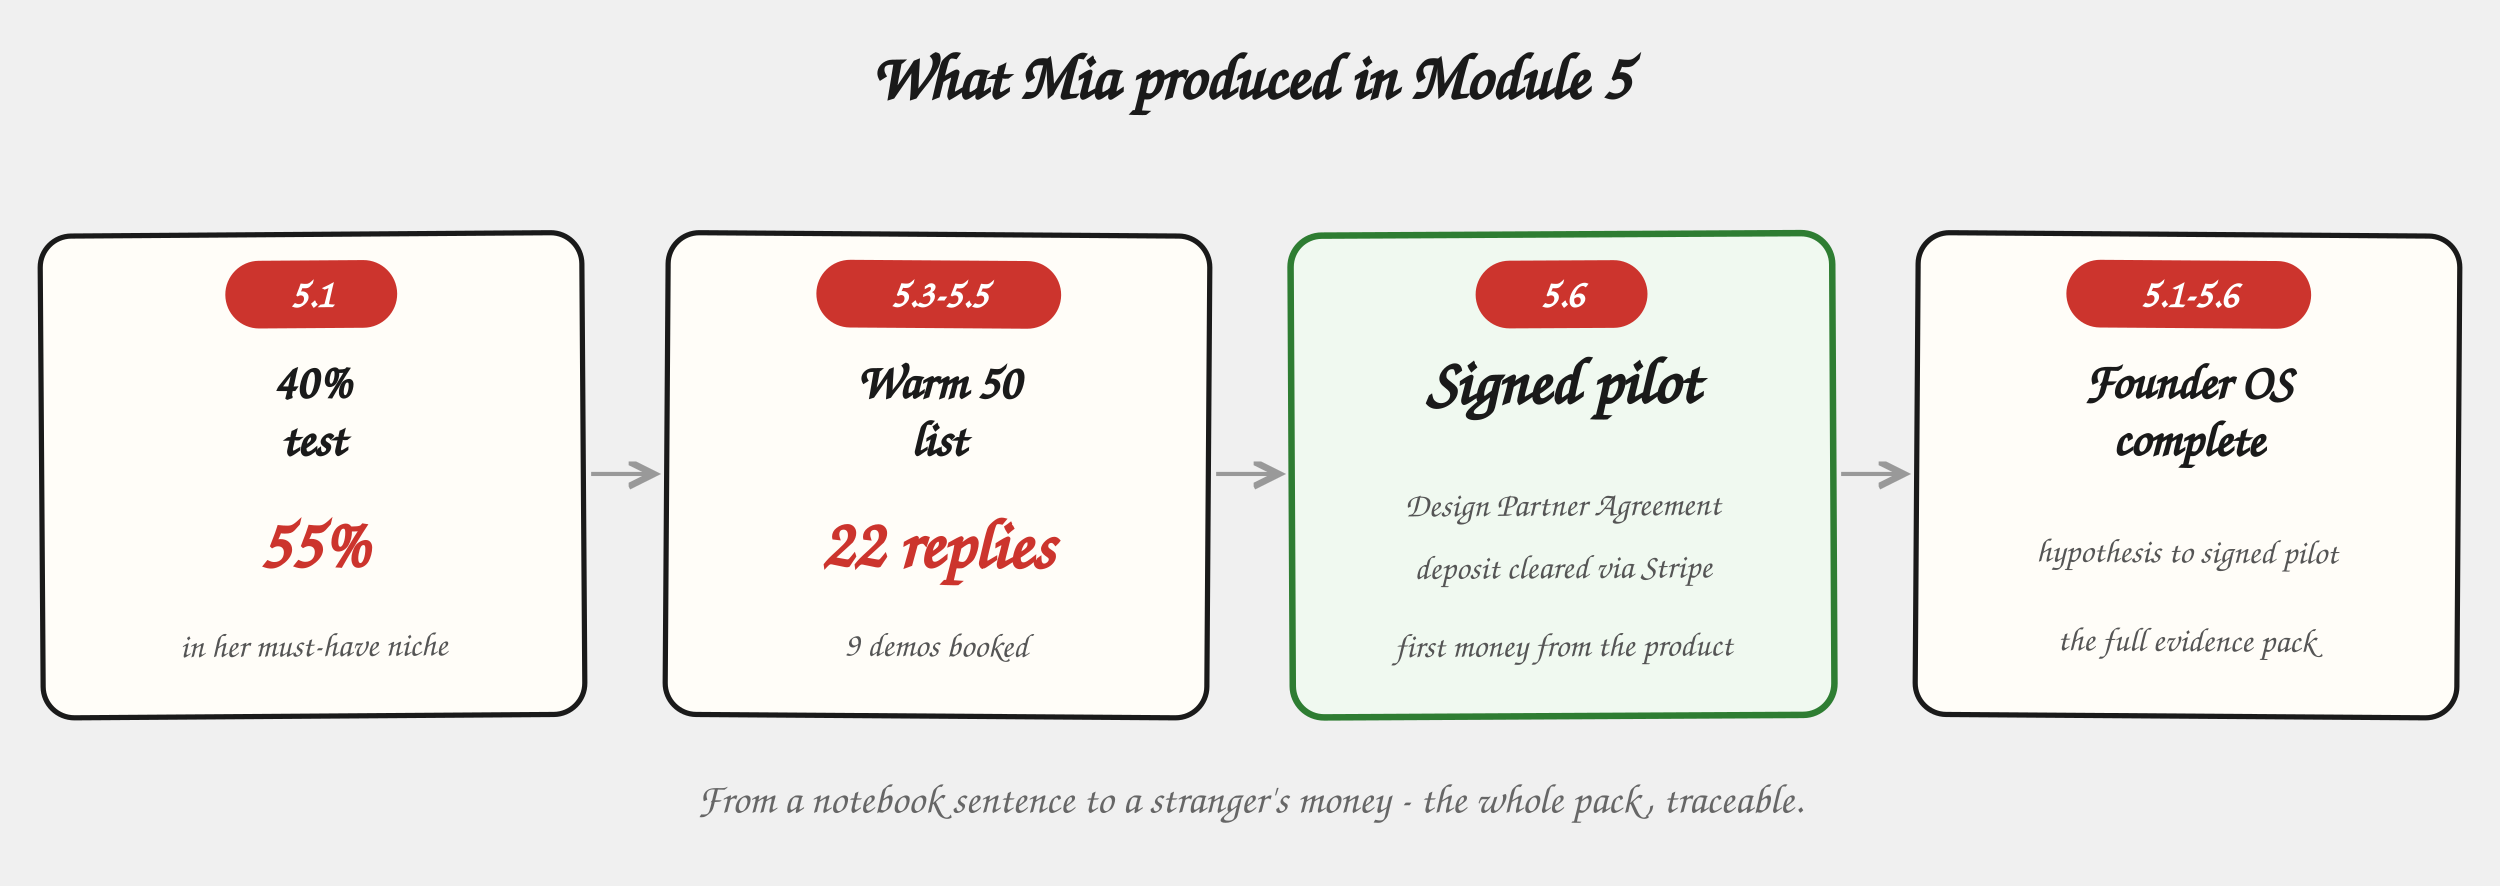
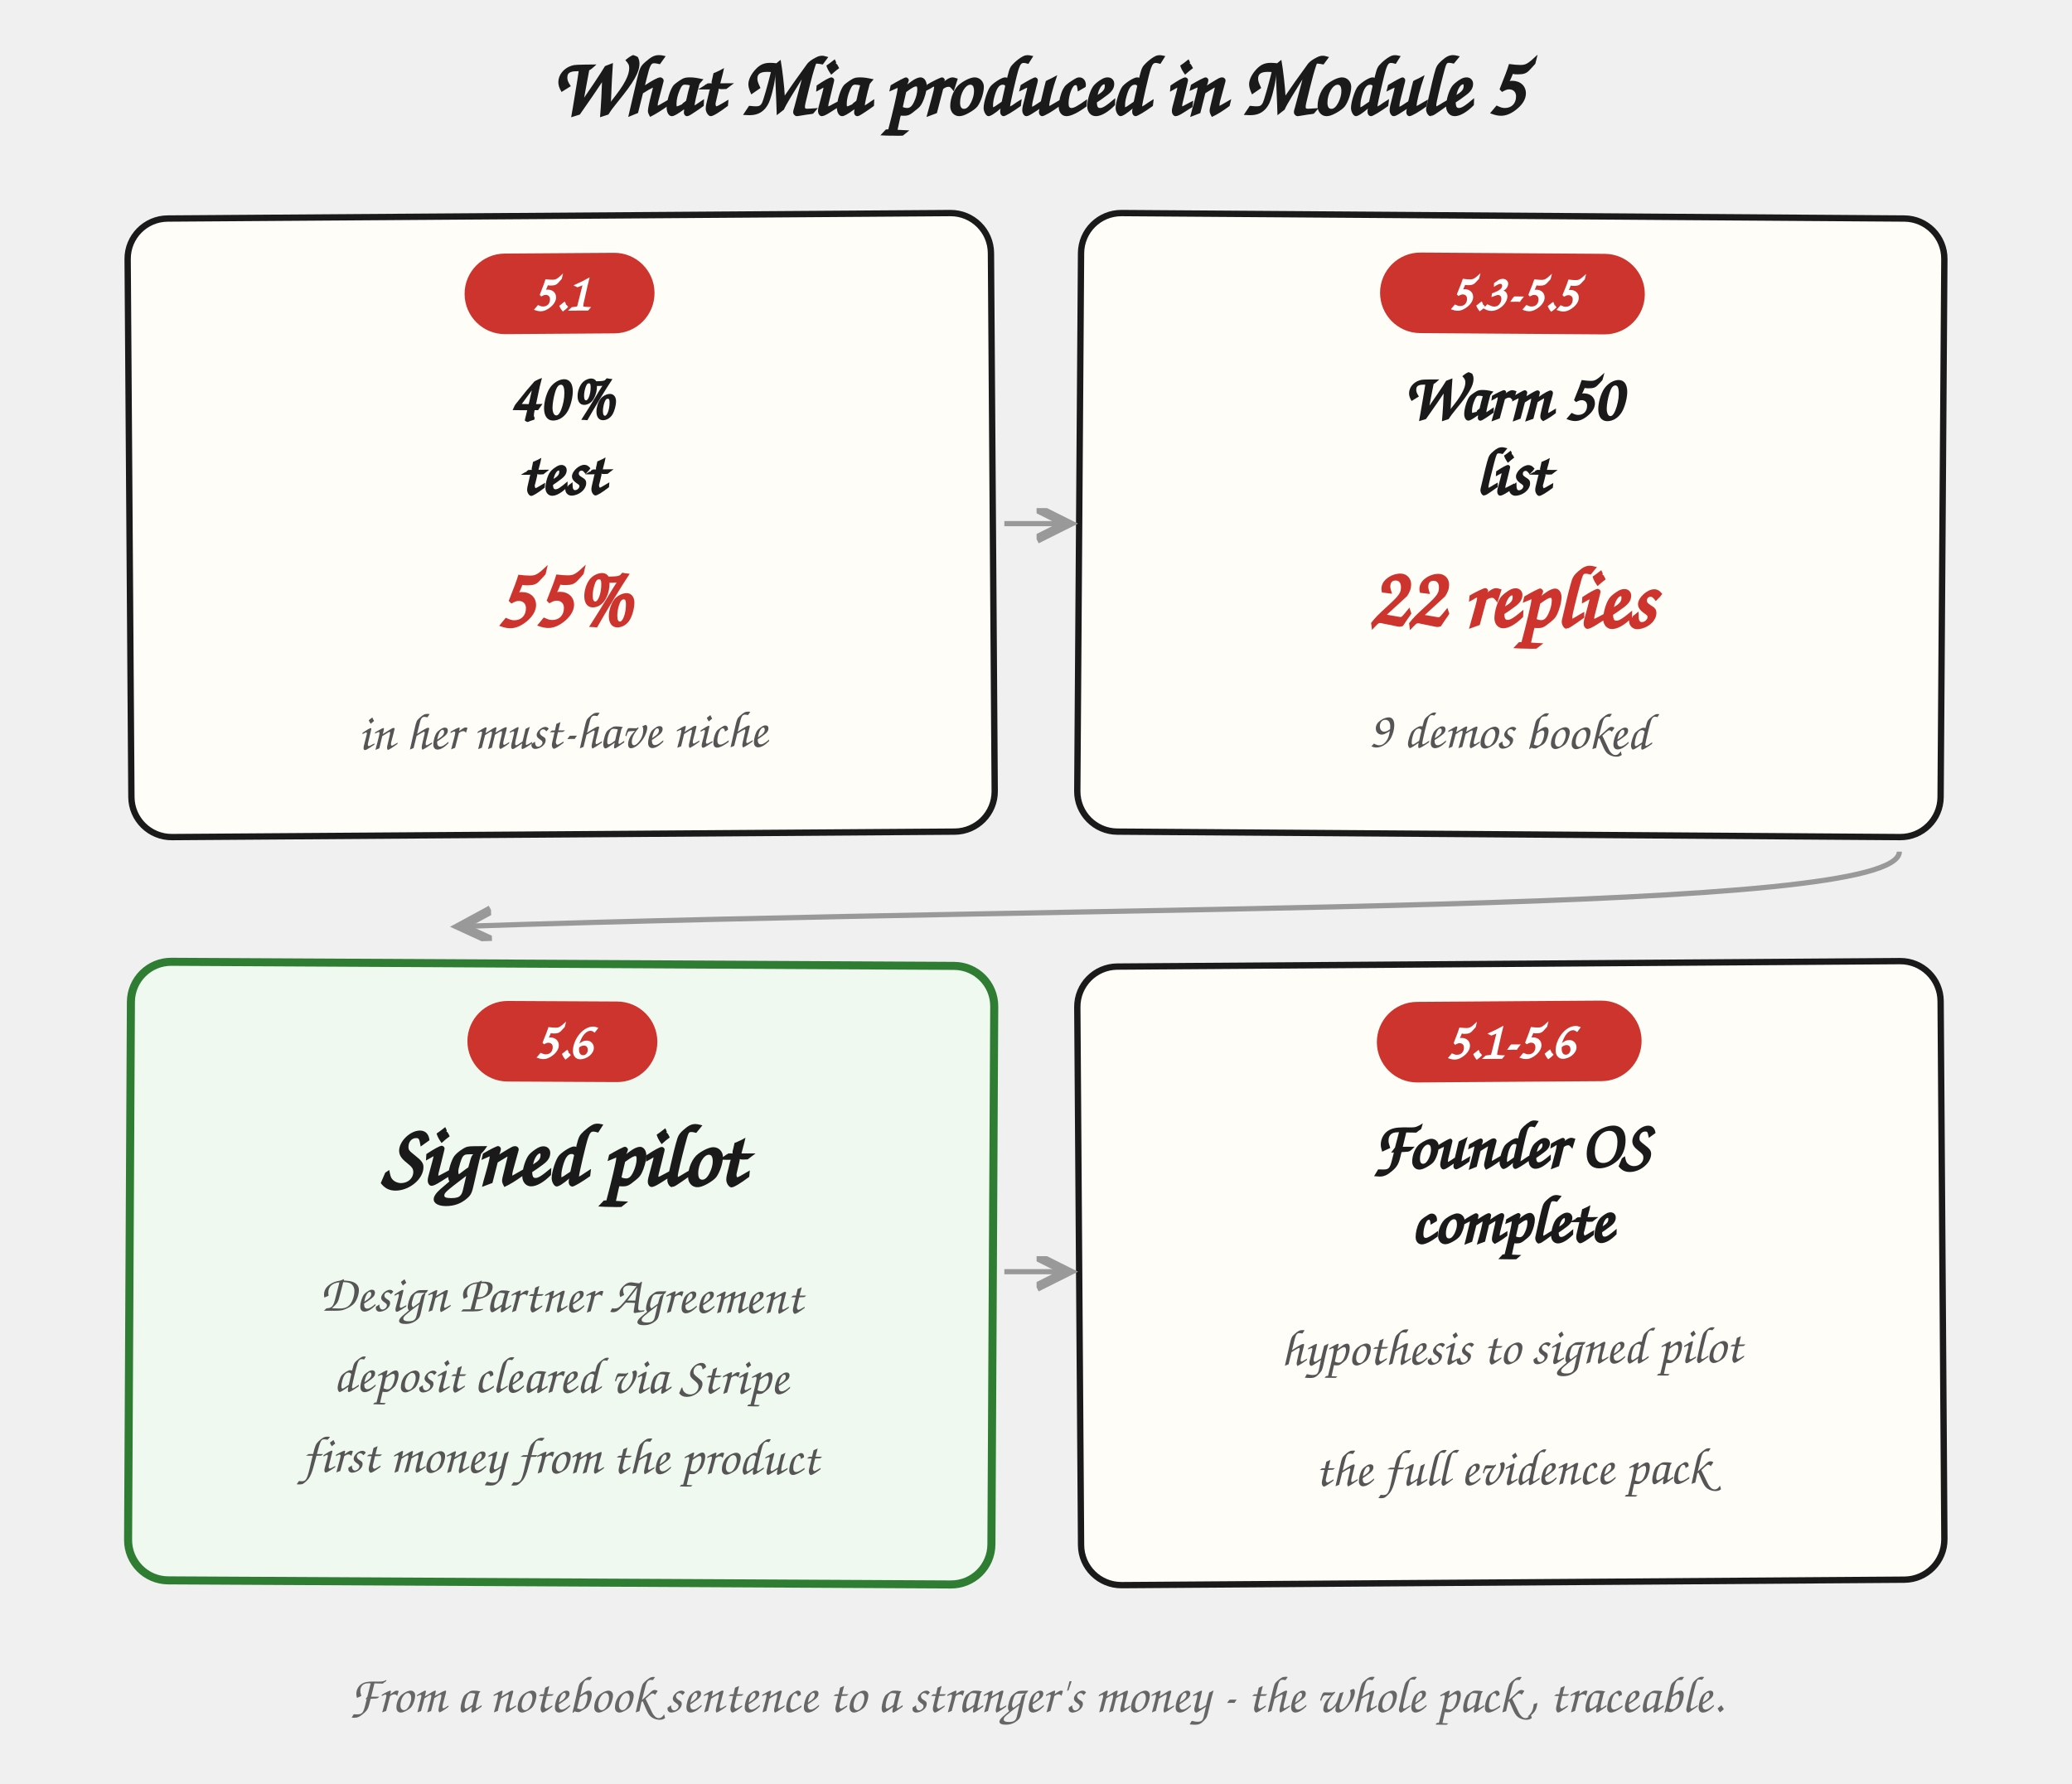
- <svg xmlns="http://www.w3.org/2000/svg" viewBox="0 0 960 340" role="img" aria-labelledby="m5-trail-title">
+ <svg xmlns="http://www.w3.org/2000/svg" viewBox="0 0 720 620" role="img" aria-labelledby="m5-trail-title">
  <defs>
    <style>
-       .h      { font-family: "Caveat", "Patrick Hand", "Comic Sans MS", cursive; font-size: 25px; fill: #1a1a1a; font-weight: 700; }
-       .foot   { font-family: "Caveat", "Patrick Hand", "Comic Sans MS", cursive; font-size: 16px; fill: #666; font-style: italic; }
-       .chip   { font-family: "Caveat", "Patrick Hand", "Comic Sans MS", cursive; font-size: 15px; fill: #ffffff; font-weight: 700; }
-       .title  { font-family: "Caveat", "Patrick Hand", "Comic Sans MS", cursive; font-size: 19px; fill: #1a1a1a; font-weight: 700; }
-       .big    { font-family: "Caveat", "Patrick Hand", "Comic Sans MS", cursive; font-size: 27px; fill: #cc342d; font-weight: 700; }
-       .pbig   { font-family: "Caveat", "Patrick Hand", "Comic Sans MS", cursive; font-size: 25px; fill: #1a1a1a; font-weight: 700; }
-       .note   { font-family: "Caveat", "Patrick Hand", "Comic Sans MS", cursive; font-size: 13px; fill: #555; }
-       .card   { fill: #fffdf8; stroke: #1a1a1a; stroke-width: 2; }
-       .pay    { fill: #f0f9f0; stroke: #2e7d32; stroke-width: 2.5; }
+       .h      { font-family: "Caveat", "Patrick Hand", "Comic Sans MS", cursive; font-size: 29px; fill: #1a1a1a; font-weight: 700; }
+       .foot   { font-family: "Caveat", "Patrick Hand", "Comic Sans MS", cursive; font-size: 18px; fill: #666; font-style: italic; }
+       .chip   { font-family: "Caveat", "Patrick Hand", "Comic Sans MS", cursive; font-size: 18px; fill: #ffffff; font-weight: 700; }
+       .title  { font-family: "Caveat", "Patrick Hand", "Comic Sans MS", cursive; font-size: 23px; fill: #1a1a1a; font-weight: 700; }
+       .big    { font-family: "Caveat", "Patrick Hand", "Comic Sans MS", cursive; font-size: 30px; fill: #cc342d; font-weight: 700; }
+       .pbig   { font-family: "Caveat", "Patrick Hand", "Comic Sans MS", cursive; font-size: 30px; fill: #1a1a1a; font-weight: 700; }
+       .note   { font-family: "Caveat", "Patrick Hand", "Comic Sans MS", cursive; font-size: 18px; fill: #555; }
+       .card   { fill: #fffdf8; stroke: #1a1a1a; stroke-width: 2.2; }
+       .pay    { fill: #f0f9f0; stroke: #2e7d32; stroke-width: 2.8; }
      .chipbg { fill: #cc342d; }
    </style>
-     <marker id="arw5" markerWidth="9" markerHeight="9" refX="6" refY="3" orient="auto">
-       <path d="M0,0 L6,3 L0,6" fill="none" stroke="#999" stroke-width="1.6" />
+     <marker id="arw5" markerWidth="10" markerHeight="10" refX="6" refY="3" orient="auto">
+       <path d="M0,0 L6,3 L0,6" fill="none" stroke="#999" stroke-width="1.8" />
    </marker>
  </defs>
-   <text x="480" y="38" class="h" text-anchor="middle">What Mia produced in Module 5</text>
-   <g transform="rotate(-0.4 120 182)">
-     <rect x="16" y="90" width="208" height="185" rx="12" class="card" />
-     <rect x="87" y="100" width="66" height="26" rx="13" class="chipbg" />
-     <text x="120" y="118" class="chip" text-anchor="middle">5.1</text>
-     <text x="120" y="153" class="title" text-anchor="middle">40%</text>
-     <text x="120" y="175" class="title" text-anchor="middle">test</text>
-     <text x="120" y="218" class="big" text-anchor="middle">55%</text>
-     <text x="120" y="252" class="note" text-anchor="middle">in her must-have niche</text>
+   <text x="360" y="40" class="h" text-anchor="middle">What Mia produced in Module 5</text>
+   <g transform="rotate(-0.4 195 182)">
+     <rect x="45" y="75" width="300" height="215" rx="14" class="card" />
+     <rect x="162" y="88" width="66" height="28" rx="14" class="chipbg" />
+     <text x="195" y="108" class="chip" text-anchor="middle">5.1</text>
+     <text x="195" y="146" class="title" text-anchor="middle">40%</text>
+     <text x="195" y="172" class="title" text-anchor="middle">test</text>
+     <text x="195" y="218" class="big" text-anchor="middle">55%</text>
+     <text x="195" y="260" class="note" text-anchor="middle">in her must-have niche</text>
  </g>
-   <g transform="rotate(0.4 360 182)">
-     <rect x="256" y="90" width="208" height="185" rx="12" class="card" />
-     <rect x="313" y="100" width="94" height="26" rx="13" class="chipbg" />
-     <text x="360" y="118" class="chip" text-anchor="middle">5.3-5.5</text>
-     <text x="360" y="153" class="title" text-anchor="middle">Warm 50</text>
-     <text x="360" y="175" class="title" text-anchor="middle">list</text>
-     <text x="360" y="218" class="big" text-anchor="middle">22 replies</text>
-     <text x="360" y="252" class="note" text-anchor="middle">9 demos booked</text>
+   <g transform="rotate(0.4 525 182)">
+     <rect x="375" y="75" width="300" height="215" rx="14" class="card" />
+     <rect x="479" y="88" width="92" height="28" rx="14" class="chipbg" />
+     <text x="525" y="108" class="chip" text-anchor="middle">5.3-5.5</text>
+     <text x="525" y="146" class="title" text-anchor="middle">Warm 50</text>
+     <text x="525" y="172" class="title" text-anchor="middle">list</text>
+     <text x="525" y="218" class="big" text-anchor="middle">22 replies</text>
+     <text x="525" y="260" class="note" text-anchor="middle">9 demos booked</text>
  </g>
-   <g transform="rotate(-0.3 600 182)">
-     <rect x="496" y="90" width="208" height="185" rx="12" class="pay" />
-     <rect x="567" y="100" width="66" height="26" rx="13" class="chipbg" />
-     <text x="600" y="118" class="chip" text-anchor="middle">5.6</text>
-     <text x="600" y="155" class="pbig" text-anchor="middle">Signed pilot</text>
-     <text x="600" y="198" class="note" text-anchor="middle">Design Partner Agreement</text>
-     <text x="600" y="222" class="note" text-anchor="middle">deposit cleared via Stripe</text>
-     <text x="600" y="252" class="note" text-anchor="middle">first money from the product</text>
+   <line x1="349" y1="182" x2="371" y2="182" stroke="#999" stroke-width="1.8" marker-end="url(#arw5)" />
+   <path d="M 660 296 C 660 318, 400 314, 160 322" fill="none" stroke="#999" stroke-width="1.8" marker-end="url(#arw5)" />
+   <g transform="rotate(0.3 195 442)">
+     <rect x="45" y="335" width="300" height="215" rx="14" class="pay" />
+     <rect x="162" y="348" width="66" height="28" rx="14" class="chipbg" />
+     <text x="195" y="368" class="chip" text-anchor="middle">5.6</text>
+     <text x="195" y="412" class="pbig" text-anchor="middle">Signed pilot</text>
+     <text x="195" y="456" class="note" text-anchor="middle">Design Partner Agreement</text>
+     <text x="195" y="484" class="note" text-anchor="middle">deposit cleared via Stripe</text>
+     <text x="195" y="512" class="note" text-anchor="middle">first money from the product</text>
  </g>
-   <g transform="rotate(0.4 840 182)">
-     <rect x="736" y="90" width="208" height="185" rx="12" class="card" />
-     <rect x="793" y="100" width="94" height="26" rx="13" class="chipbg" />
-     <text x="840" y="118" class="chip" text-anchor="middle">5.1-5.6</text>
-     <text x="840" y="153" class="title" text-anchor="middle">Founder OS</text>
-     <text x="840" y="175" class="title" text-anchor="middle">complete</text>
-     <text x="840" y="216" class="note" text-anchor="middle">hypothesis to signed pilot</text>
-     <text x="840" y="250" class="note" text-anchor="middle">the full evidence pack</text>
+   <g transform="rotate(-0.4 525 442)">
+     <rect x="375" y="335" width="300" height="215" rx="14" class="card" />
+     <rect x="479" y="348" width="92" height="28" rx="14" class="chipbg" />
+     <text x="525" y="368" class="chip" text-anchor="middle">5.1-5.6</text>
+     <text x="525" y="406" class="title" text-anchor="middle">Founder OS</text>
+     <text x="525" y="432" class="title" text-anchor="middle">complete</text>
+     <text x="525" y="474" class="note" text-anchor="middle">hypothesis to signed pilot</text>
+     <text x="525" y="516" class="note" text-anchor="middle">the full evidence pack</text>
  </g>
-   <line x1="227" y1="182" x2="251" y2="182" stroke="#999" stroke-width="1.6" marker-end="url(#arw5)" />
-   <line x1="467" y1="182" x2="491" y2="182" stroke="#999" stroke-width="1.6" marker-end="url(#arw5)" />
-   <line x1="707" y1="182" x2="731" y2="182" stroke="#999" stroke-width="1.6" marker-end="url(#arw5)" />
-   <text x="480" y="312" class="foot" text-anchor="middle">From a notebook sentence to a stranger's money - the whole pack, traceable.</text>
+   <line x1="349" y1="442" x2="371" y2="442" stroke="#999" stroke-width="1.8" marker-end="url(#arw5)" />
+   <text x="360" y="595" class="foot" text-anchor="middle">From a notebook sentence to a stranger's money - the whole pack, traceable.</text>
</svg>
